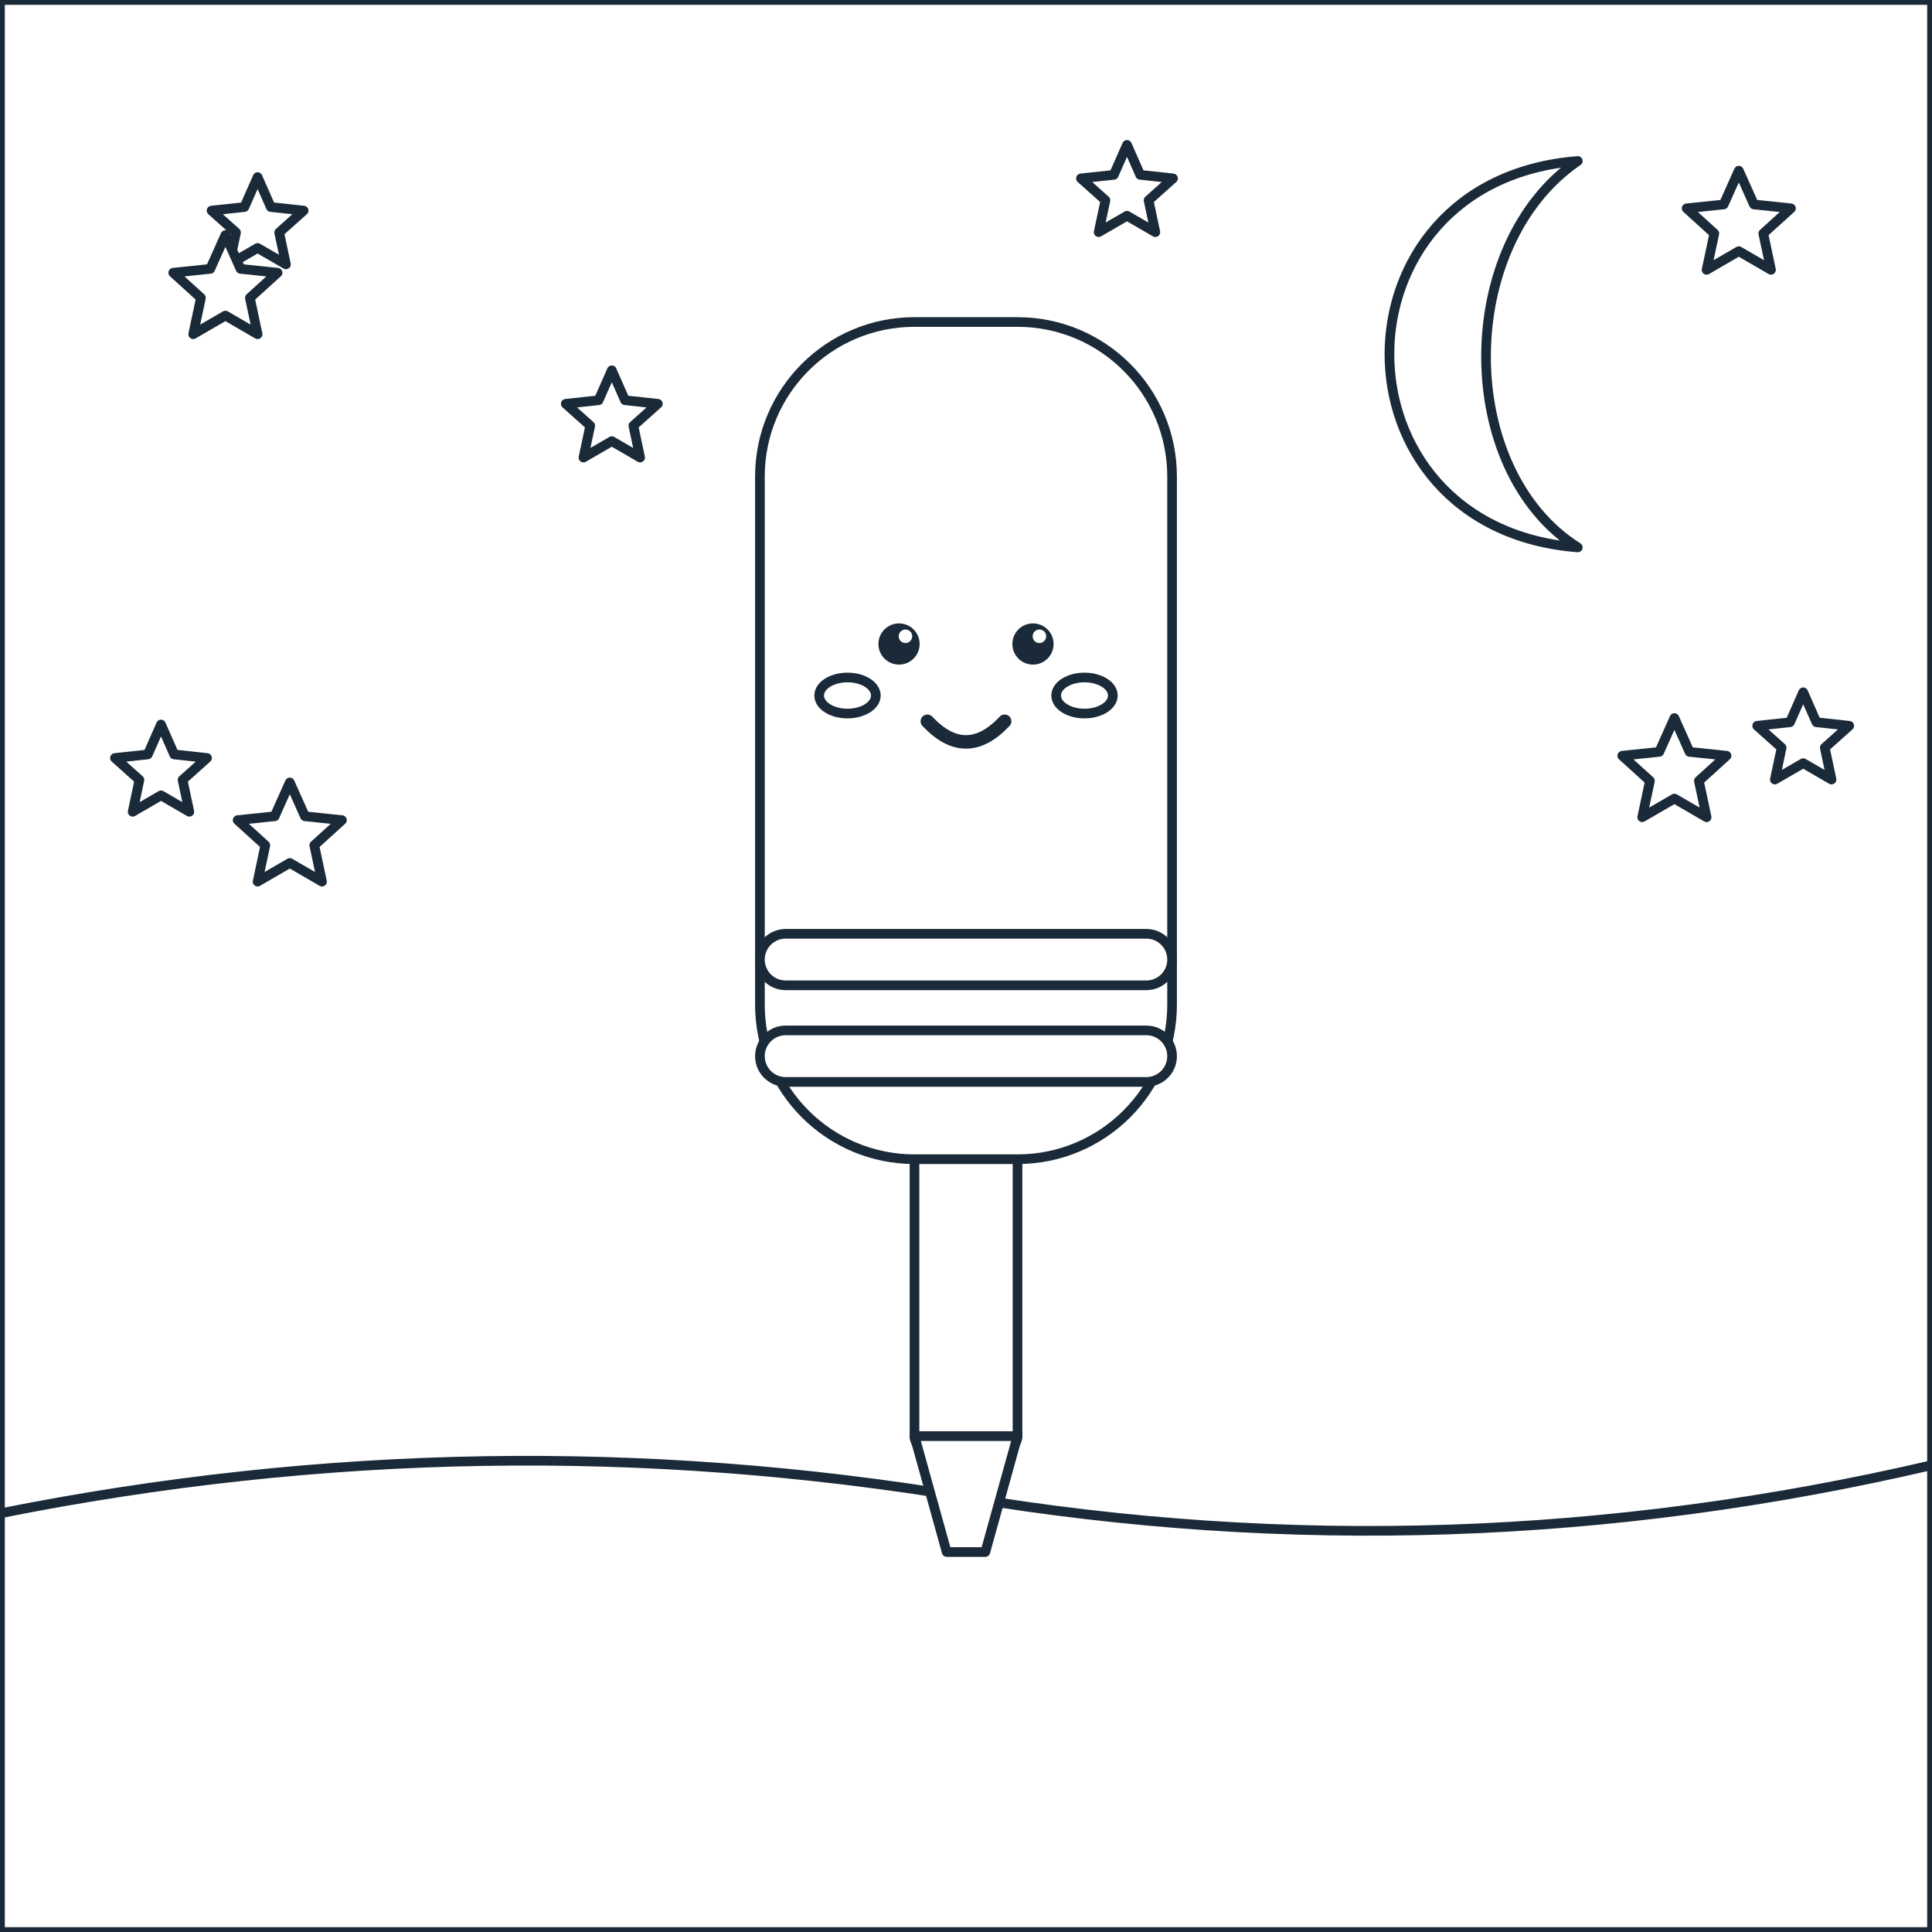
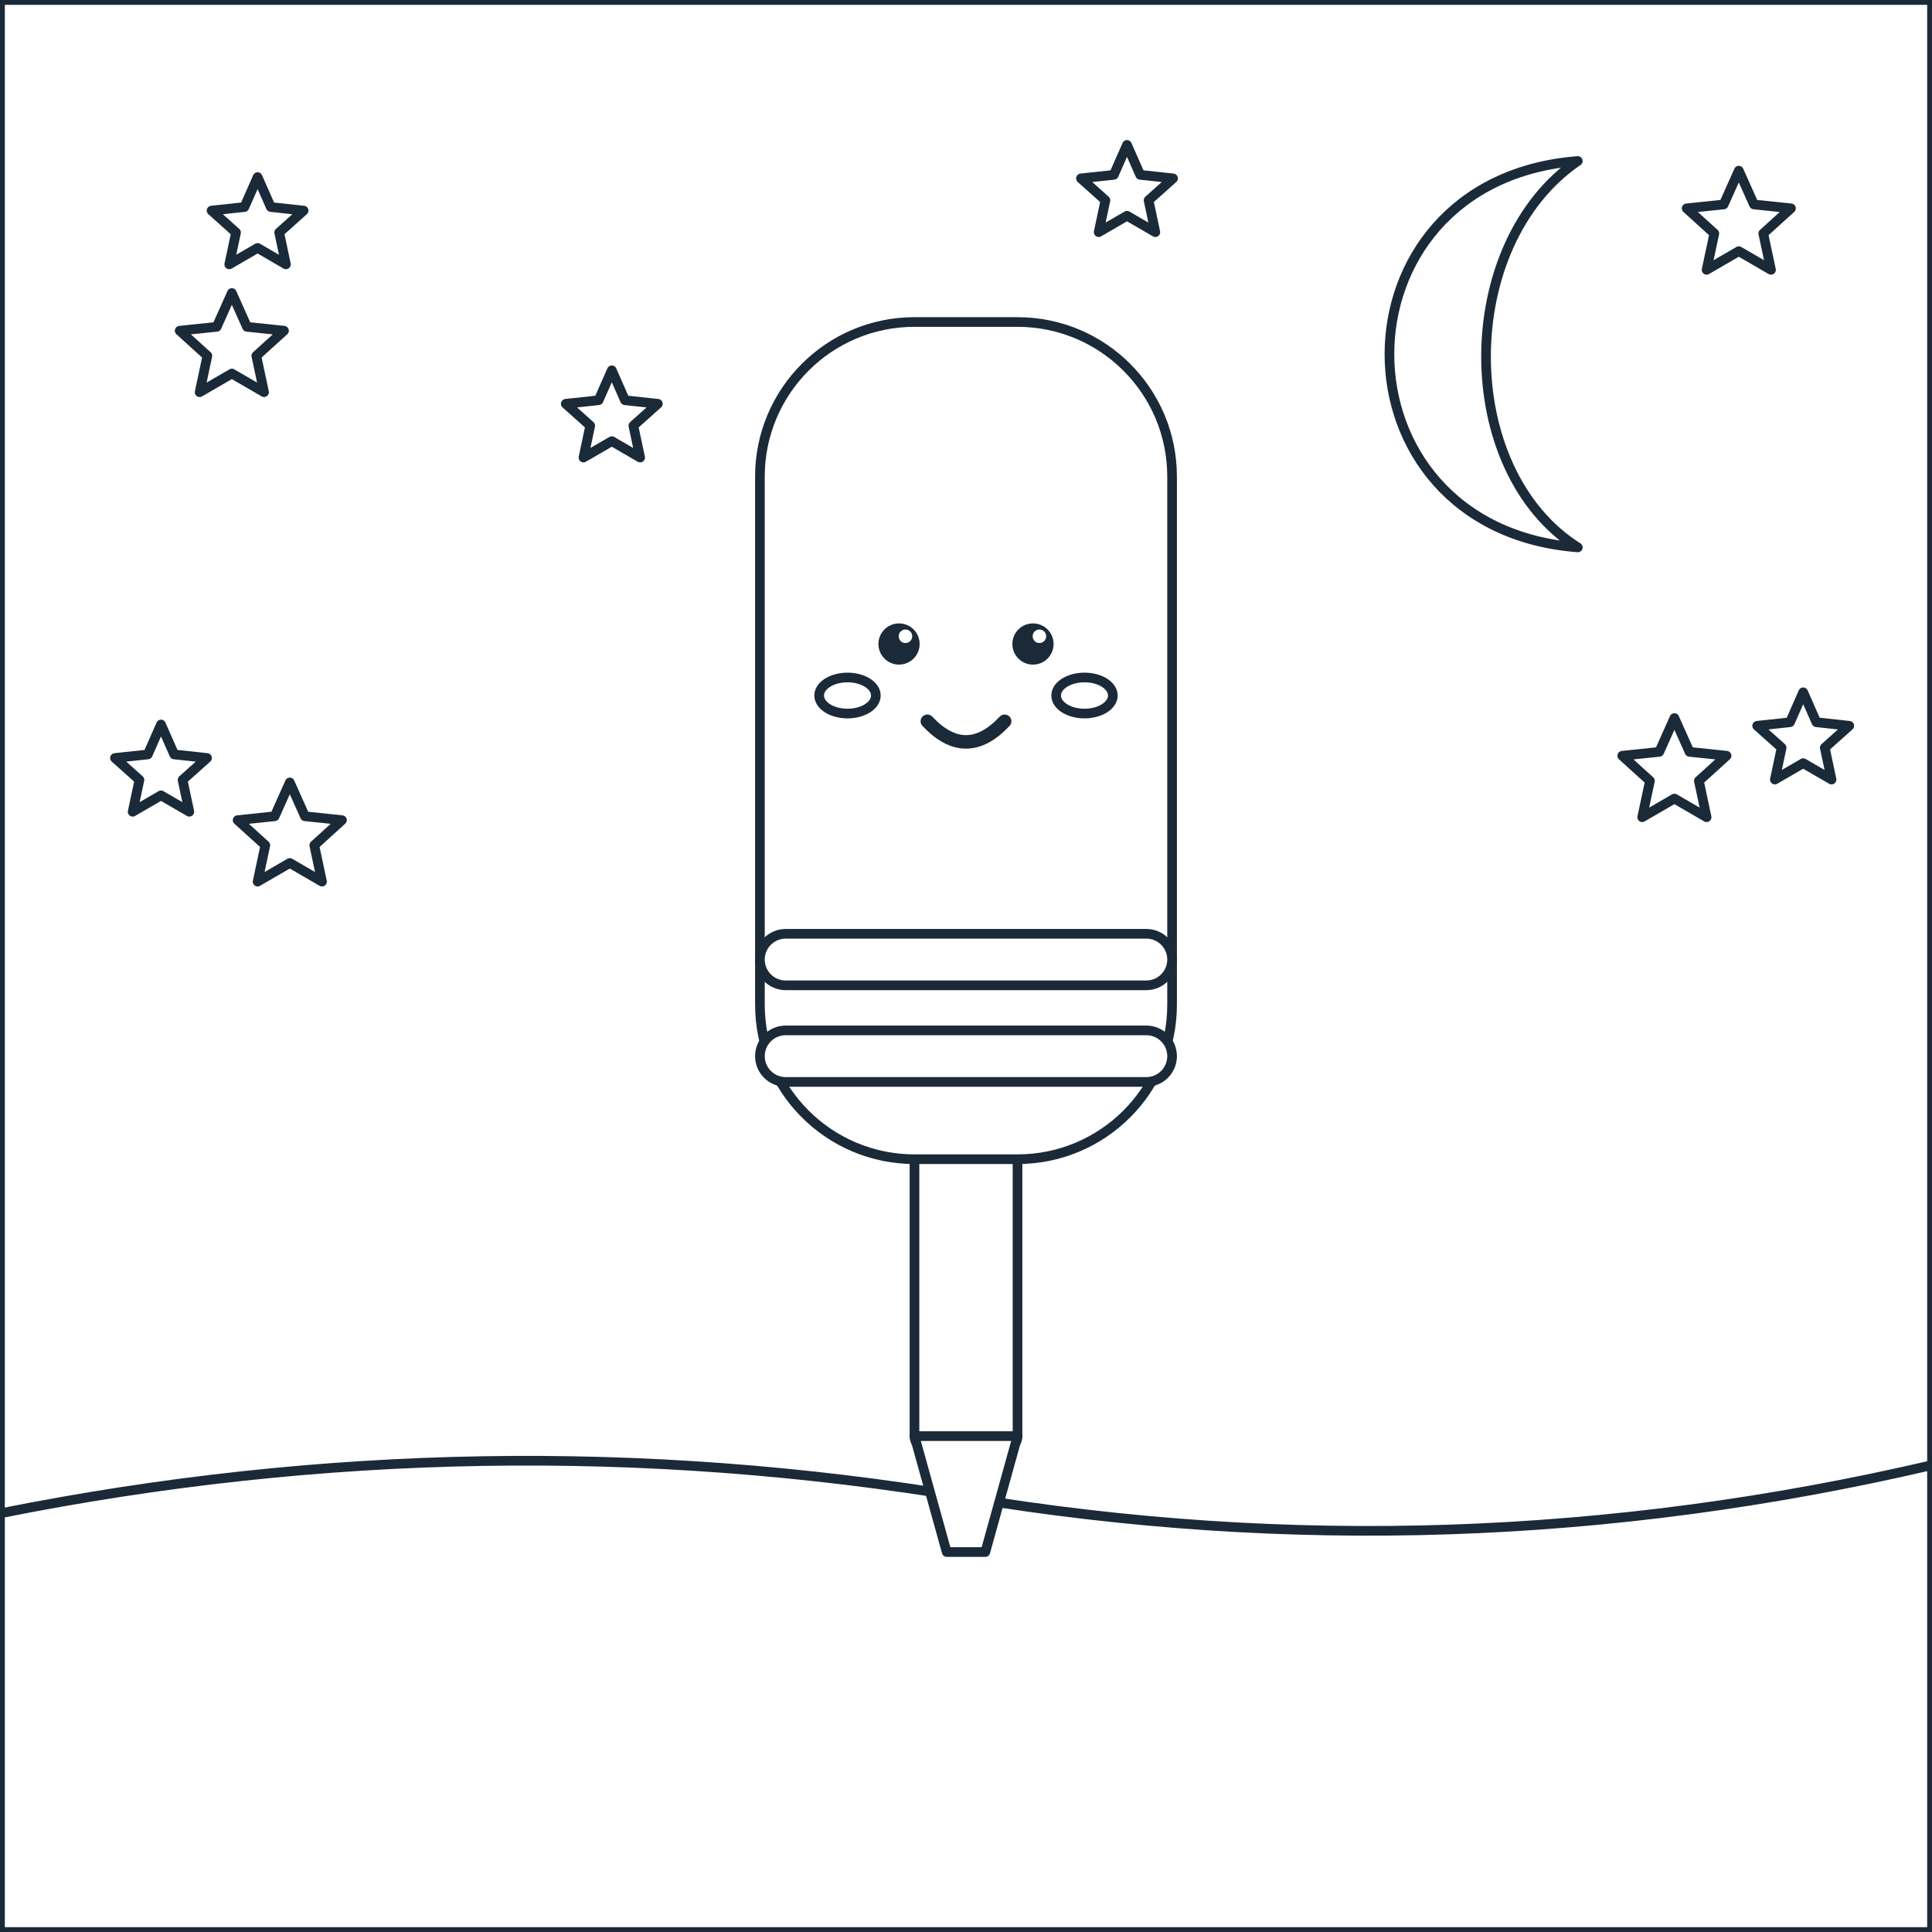
<svg xmlns="http://www.w3.org/2000/svg" viewBox="0 0 600 600" data-picture="tua-vit--the-a-thanh-pho-dem">
  <g class="scene-back">
    <rect x="0" y="0" width="600" height="600" rx="0" id="r-nen-troi" data-region="nen-troi" class="region" fill="#FFFFFF" stroke="#1B2A38" stroke-width="3" stroke-linejoin="round" />
    <path d="M 490 50 C 412 56 412 164 490 170 C 452 146 452 76 490 50 Z" id="r-mat-trang" data-region="mat-trang" class="region" fill="#FFFFFF" stroke="#1B2A38" stroke-width="3" stroke-linejoin="round" />
    <polygon points="80,55 84.1,64.3 94.3,65.4 86.7,72.2 88.8,82.1 80,77 71.2,82.1 73.3,72.2 65.7,65.4 75.9,64.3" id="r-ngoi-sao-1" data-region="ngoi-sao-1" class="region" fill="#FFFFFF" stroke="#1B2A38" stroke-width="3" stroke-linejoin="round" />
    <polygon points="190,115 194.1,124.3 204.3,125.4 196.7,132.2 198.8,142.1 190,137 181.2,142.1 183.3,132.2 175.7,125.4 185.9,124.3" id="r-ngoi-sao-2" data-region="ngoi-sao-2" class="region" fill="#FFFFFF" stroke="#1B2A38" stroke-width="3" stroke-linejoin="round" />
    <polygon points="350,45 354.1,54.3 364.3,55.4 356.7,62.2 358.8,72.1 350,67 341.2,72.1 343.3,62.2 335.7,55.4 345.9,54.3" id="r-ngoi-sao-3" data-region="ngoi-sao-3" class="region" fill="#FFFFFF" stroke="#1B2A38" stroke-width="3" stroke-linejoin="round" />
    <polygon points="560,215 564.1,224.3 574.3,225.4 566.7,232.2 568.8,242.1 560,237 551.2,242.1 553.3,232.2 545.7,225.4 555.9,224.3" id="r-ngoi-sao-4" data-region="ngoi-sao-4" class="region" fill="#FFFFFF" stroke="#1B2A38" stroke-width="3" stroke-linejoin="round" />
    <polygon points="50,225 54.1,234.3 64.3,235.4 56.7,242.2 58.8,252.1 50,247 41.2,252.1 43.3,242.2 35.7,235.4 45.9,234.3" id="r-ngoi-sao-5" data-region="ngoi-sao-5" class="region" fill="#FFFFFF" stroke="#1B2A38" stroke-width="3" stroke-linejoin="round" />
-     <polygon points="70,73 74.7,83.5 86.2,84.7 77.6,92.5 80,103.8 70,98 60,103.8 62.4,92.5 53.8,84.7 65.3,83.5" id="r-sao-lap-lanh-1" data-region="sao-lap-lanh-1" class="region" fill="#FFFFFF" stroke="#1B2A38" stroke-width="3" stroke-linejoin="round" />
+     <polygon points="72,91 76.7,101.5 88.2,102.7 79.6,110.5 82,121.8 72,116 62,121.8 64.4,110.5 55.8,102.7 67.3,101.5" id="r-sao-lap-lanh-1" data-region="sao-lap-lanh-1" class="region" fill="#FFFFFF" stroke="#1B2A38" stroke-width="3" stroke-linejoin="round" />
    <polygon points="540,53 544.7,63.5 556.2,64.7 547.6,72.5 550,83.8 540,78 530,83.8 532.4,72.5 523.8,64.7 535.3,63.5" id="r-sao-lap-lanh-2" data-region="sao-lap-lanh-2" class="region" fill="#FFFFFF" stroke="#1B2A38" stroke-width="3" stroke-linejoin="round" />
    <polygon points="520,223 524.7,233.5 536.2,234.7 527.6,242.5 530,253.8 520,248 510,253.8 512.4,242.5 503.8,234.7 515.3,233.5" id="r-sao-lap-lanh-3" data-region="sao-lap-lanh-3" class="region" fill="#FFFFFF" stroke="#1B2A38" stroke-width="3" stroke-linejoin="round" />
    <polygon points="90,243 94.7,253.5 106.2,254.7 97.6,262.5 100,273.8 90,268 80,273.8 82.4,262.5 73.8,254.7 85.3,253.5" id="r-sao-lap-lanh-4" data-region="sao-lap-lanh-4" class="region" fill="#FFFFFF" stroke="#1B2A38" stroke-width="3" stroke-linejoin="round" />
    <path d="M 0 470 Q 150 440 300 465 Q 450 490 600 455 L 600 600 L 0 600 Z" id="r-nen-dat" data-region="nen-dat" class="region" fill="#FFFFFF" stroke="#1B2A38" stroke-width="3" stroke-linejoin="round" />
  </g>
  <g id="subject" class="subject anim-wiggle">
    <rect x="284" y="350" width="32" height="100" rx="4" id="r-dau-tua-vit" data-region="dau-tua-vit" class="region" fill="#FFFFFF" stroke="#1B2A38" stroke-width="3" stroke-linejoin="round" />
    <polygon points="284,446 316,446 306,482 294,482" id="r-mui-tua-vit" data-region="mui-tua-vit" class="region" fill="#FFFFFF" stroke="#1B2A38" stroke-width="3" stroke-linejoin="round" />
    <rect x="236" y="100" width="128" height="260" rx="48" id="r-can-tua-vit" data-region="can-tua-vit" class="region" fill="#FFFFFF" stroke="#1B2A38" stroke-width="3" stroke-linejoin="round" />
    <rect x="236" y="290" width="128" height="16" rx="8" id="r-ranh-can-1" data-region="ranh-can-1" class="region" fill="#FFFFFF" stroke="#1B2A38" stroke-width="3" stroke-linejoin="round" />
    <rect x="236" y="320" width="128" height="16" rx="8" id="r-ranh-can-2" data-region="ranh-can-2" class="region" fill="#FFFFFF" stroke="#1B2A38" stroke-width="3" stroke-linejoin="round" />
    <g class="deco" pointer-events="none">
      <circle cx="279.2" cy="200" r="6.4" fill="#1B2A38" />
    </g>
    <g class="deco" pointer-events="none">
      <circle cx="320.8" cy="200" r="6.4" fill="#1B2A38" />
    </g>
    <g class="deco" pointer-events="none">
      <circle cx="281.2" cy="197.6" r="2.1" fill="#FFFFFF" />
    </g>
    <g class="deco" pointer-events="none">
      <circle cx="322.8" cy="197.6" r="2.1" fill="#FFFFFF" />
    </g>
    <ellipse cx="263.2" cy="216" rx="8.8" ry="5.6" id="r-ma-trai" data-region="ma-trai" class="region" fill="#FFFFFF" stroke="#1B2A38" stroke-width="3" stroke-linejoin="round" />
    <ellipse cx="336.8" cy="216" rx="8.8" ry="5.6" id="r-ma-phai" data-region="ma-phai" class="region" fill="#FFFFFF" stroke="#1B2A38" stroke-width="3" stroke-linejoin="round" />
    <g class="deco" pointer-events="none">
      <path d="M 288 224 Q 300 236.8 312 224" fill="none" stroke="#1B2A38" stroke-width="4.2" stroke-linecap="round" stroke-linejoin="round" />
    </g>
  </g>
  <g class="scene-front">

</g>
</svg>
